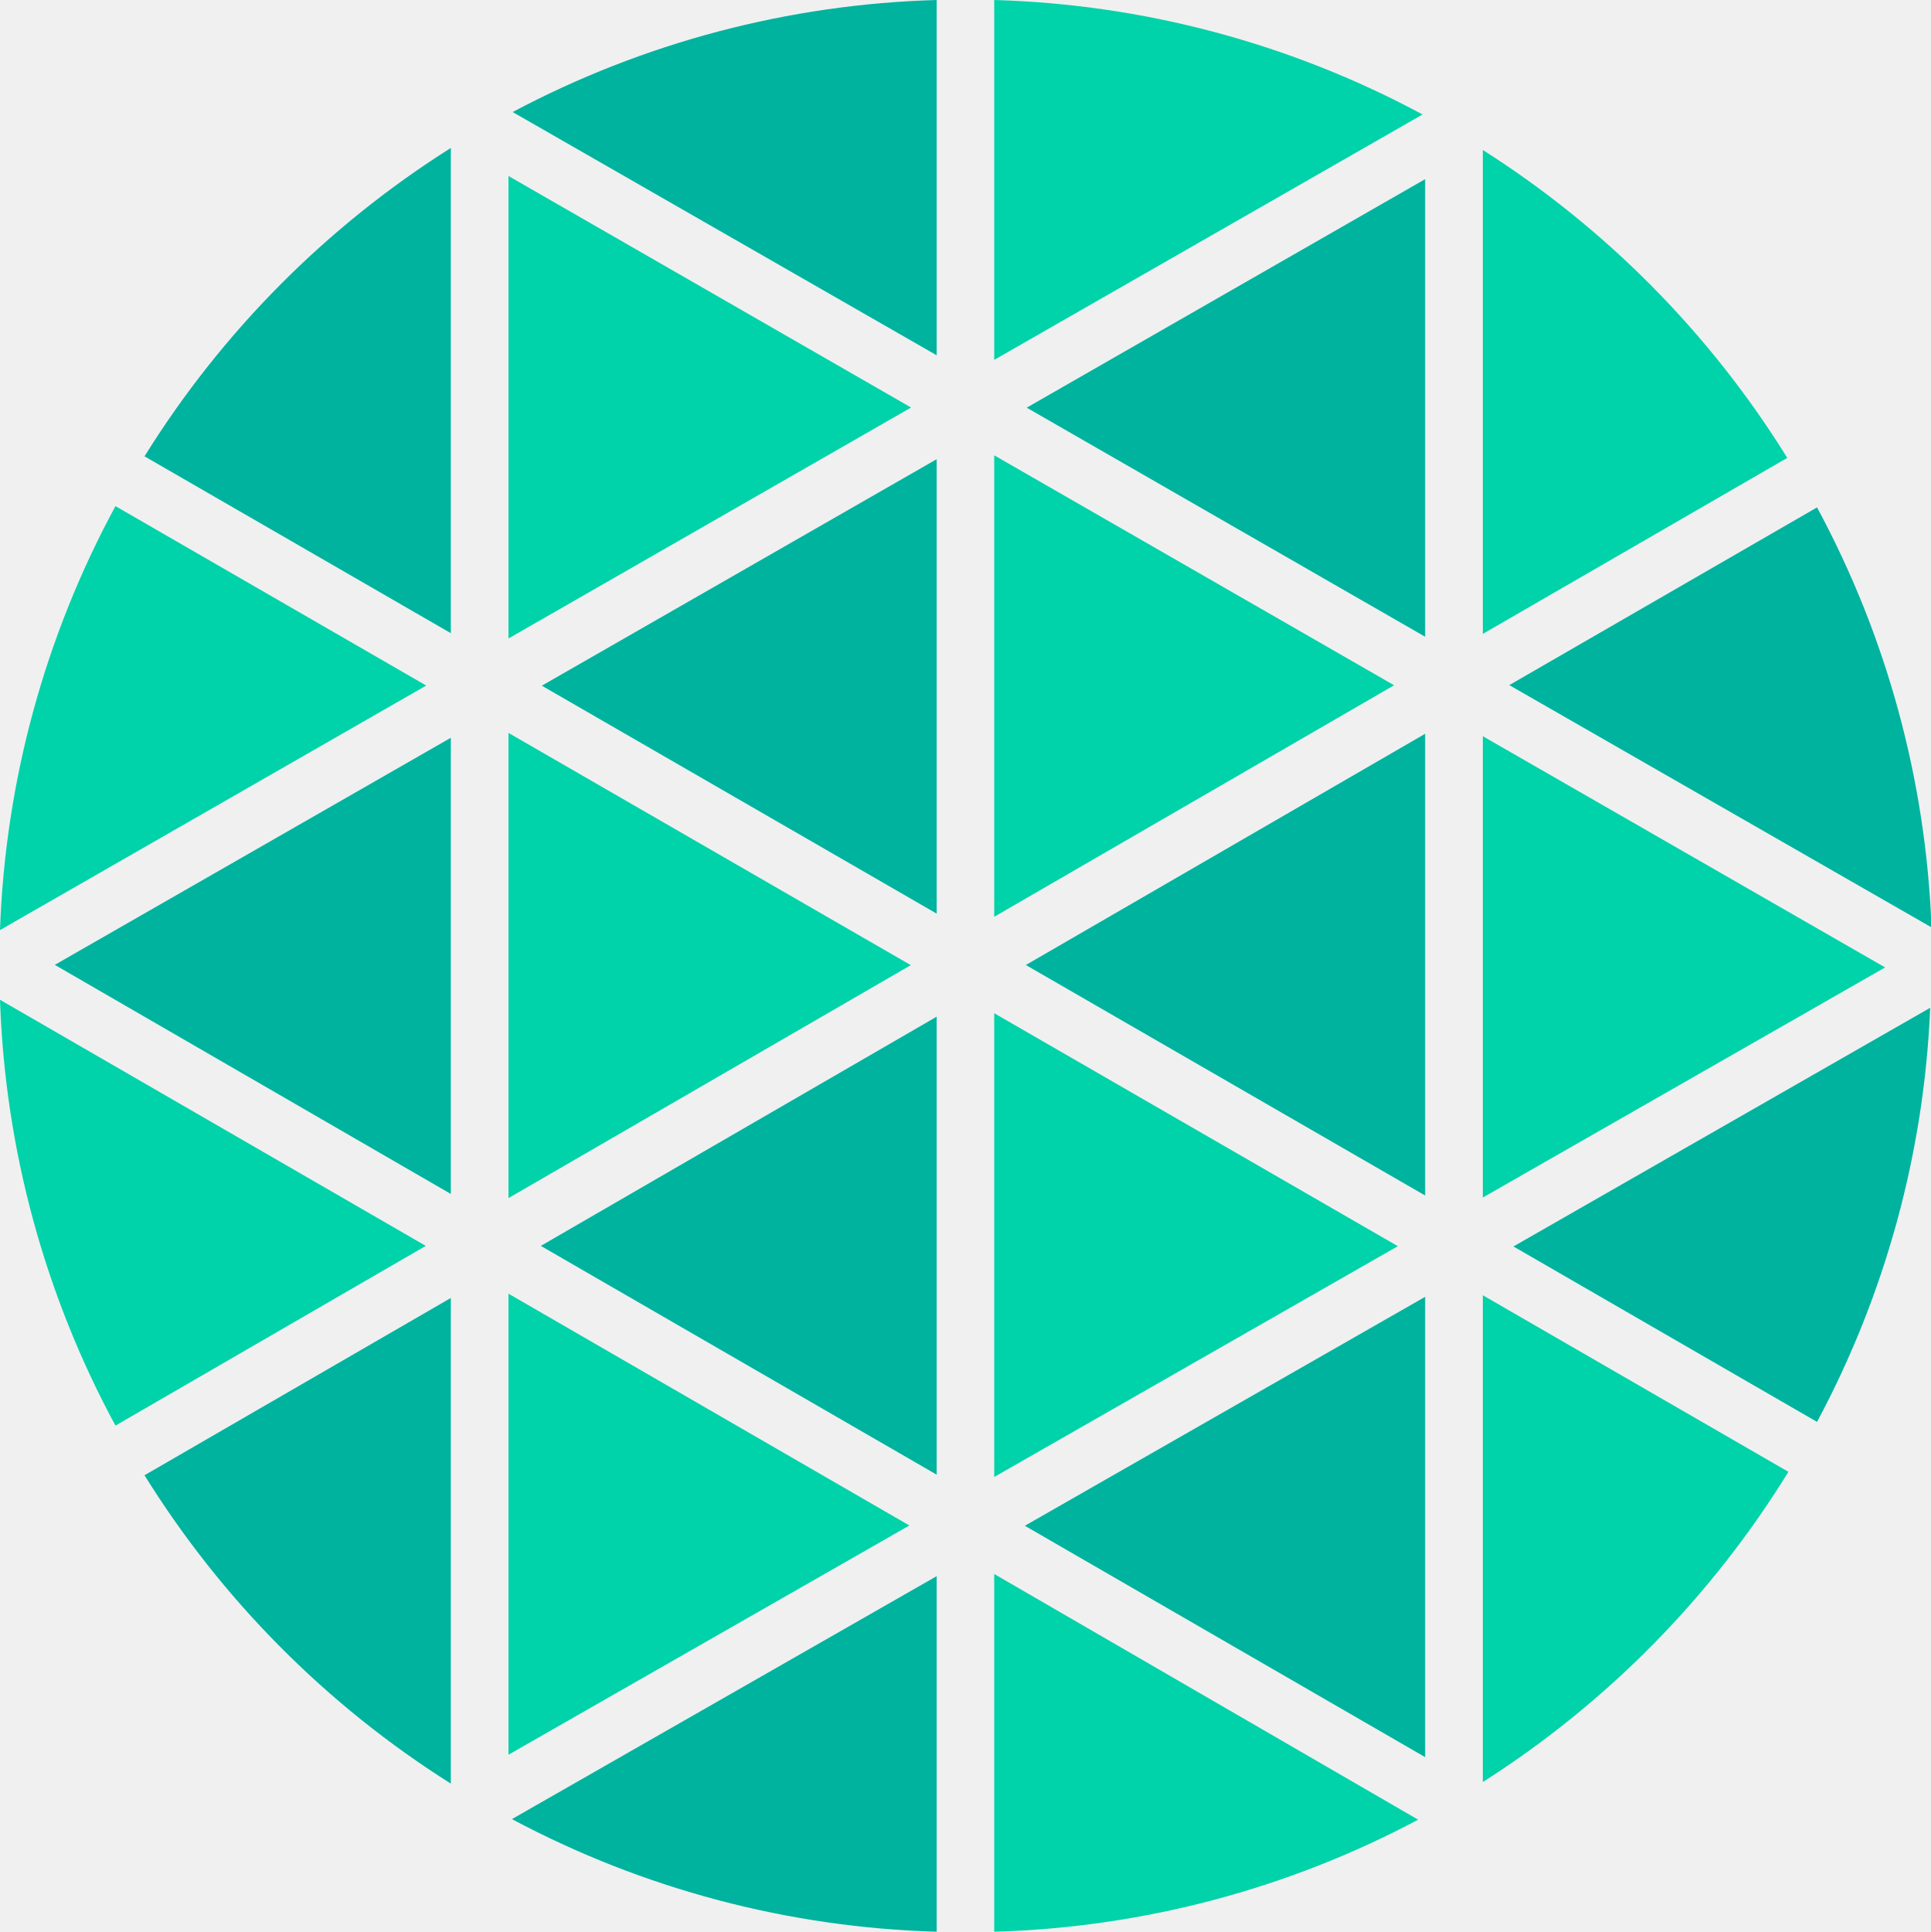
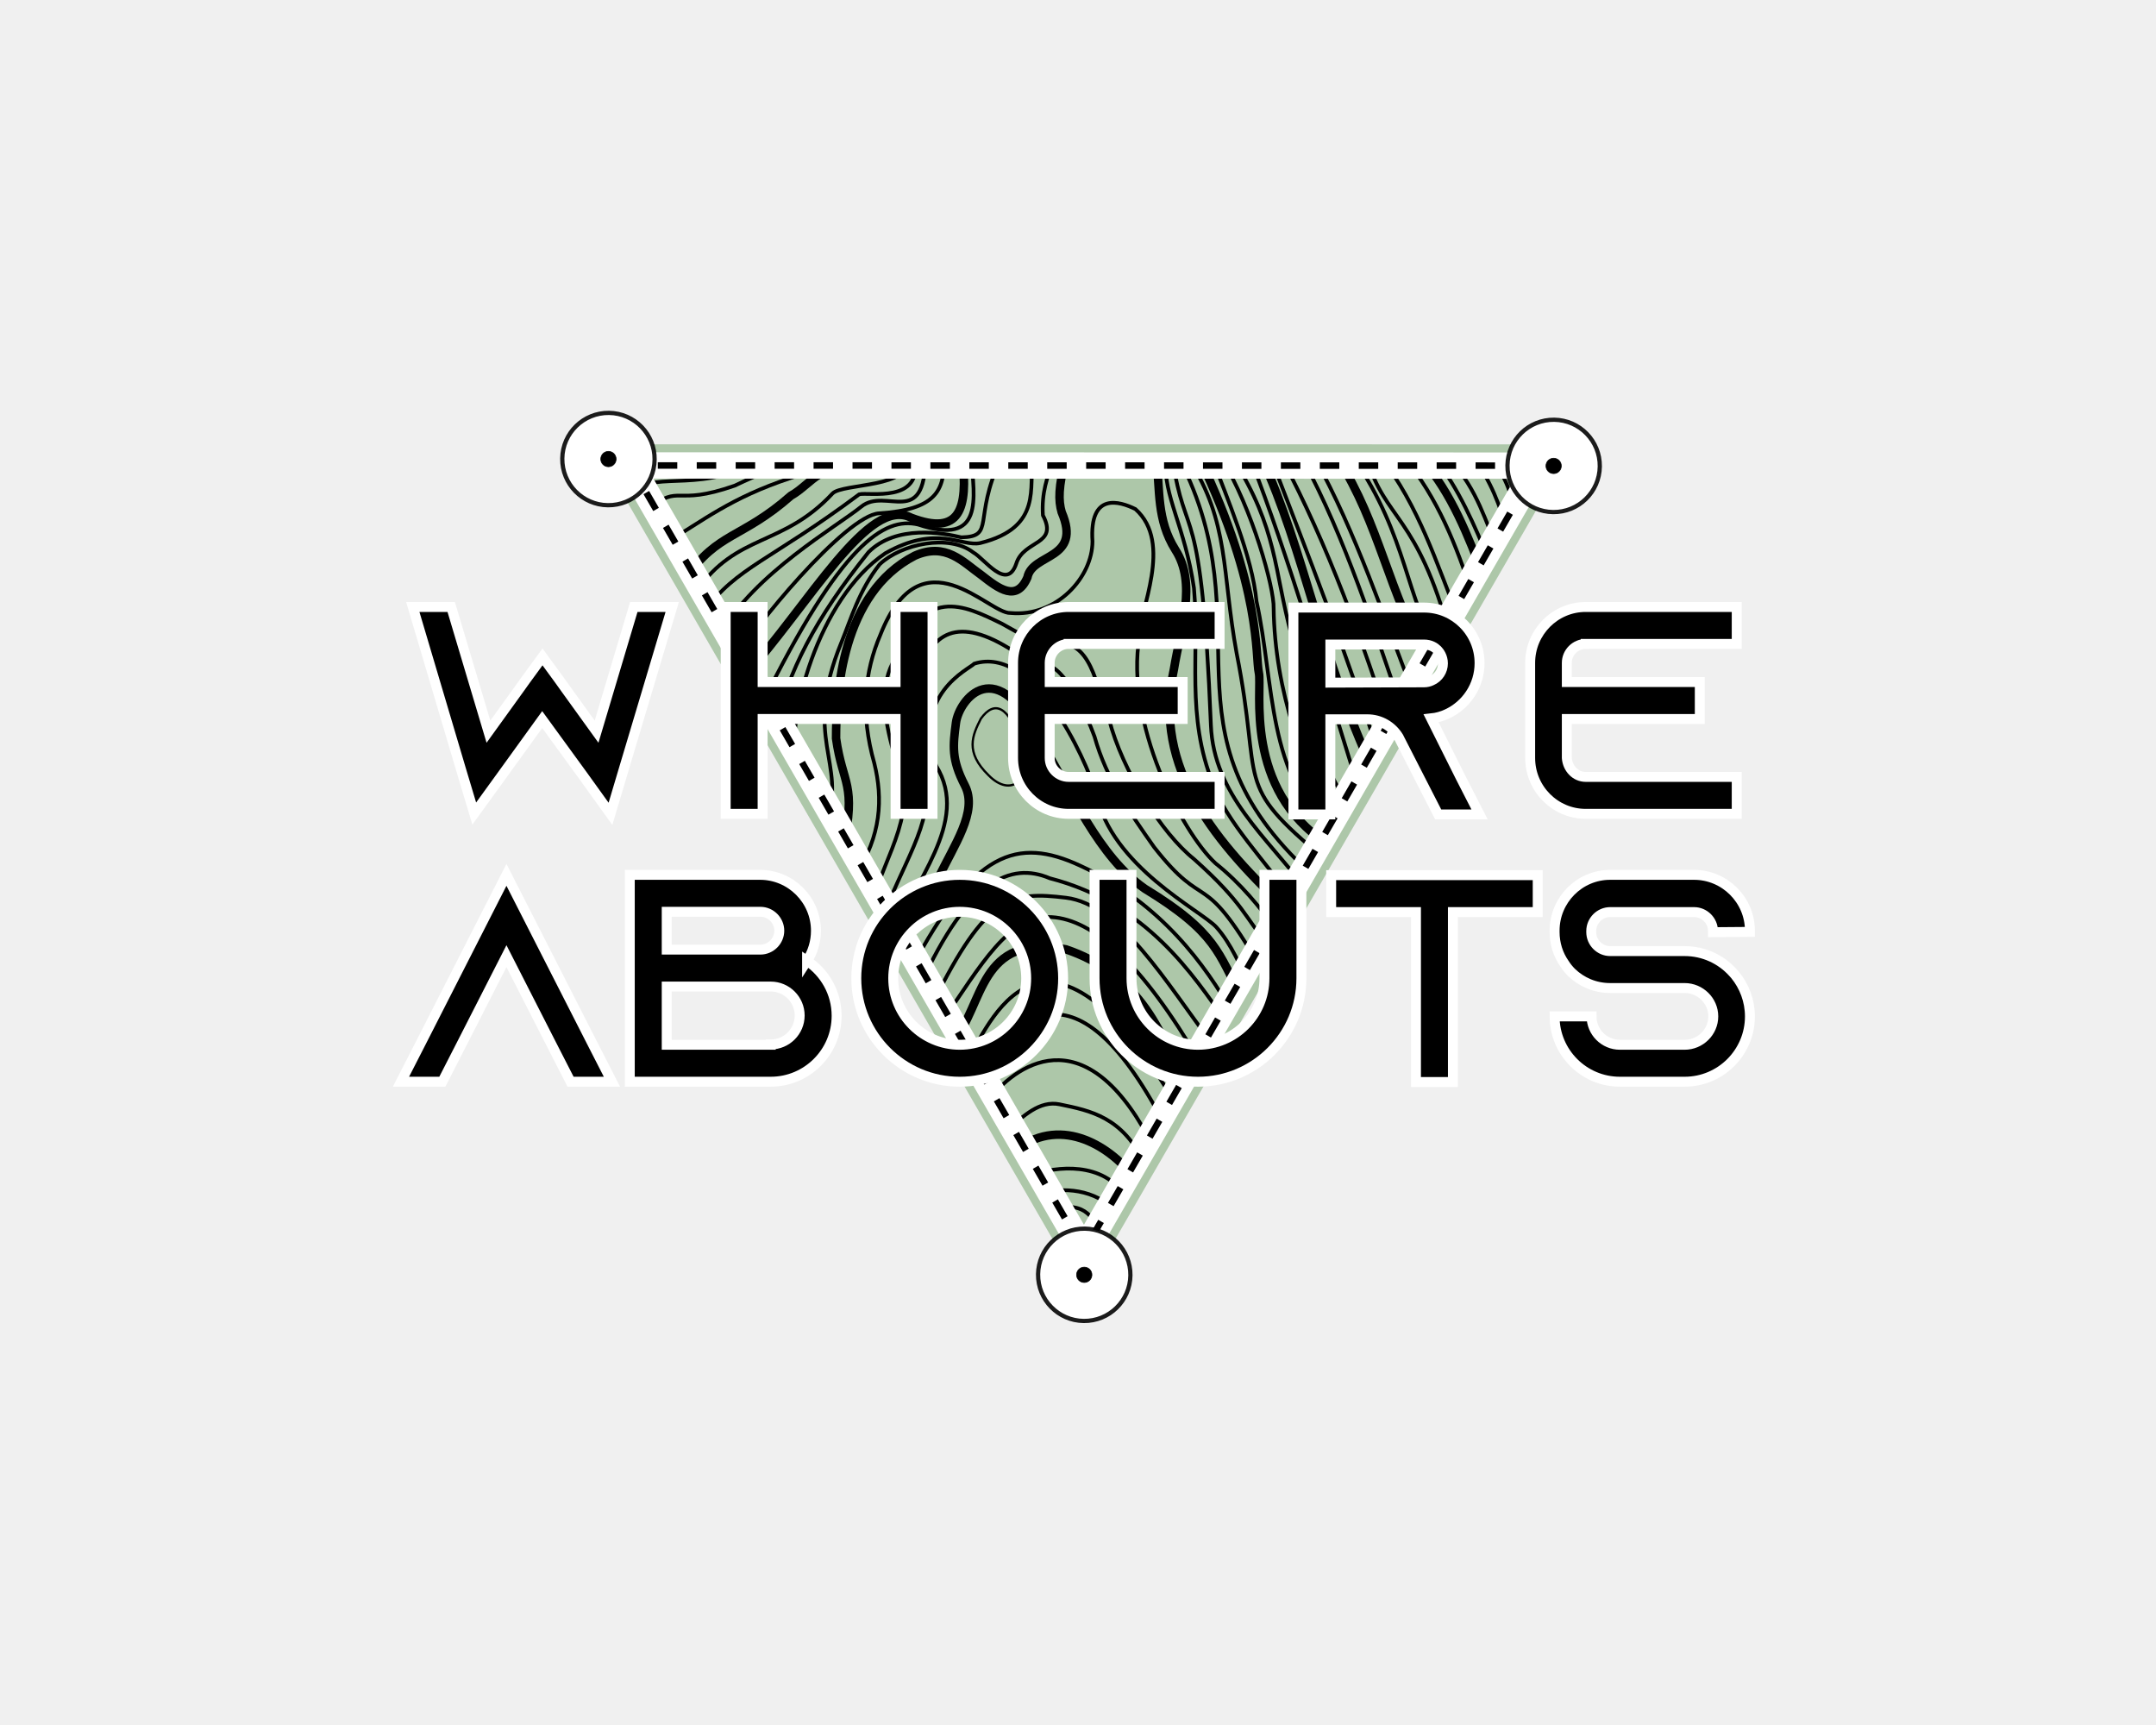
- <svg xmlns="http://www.w3.org/2000/svg" id="Layer_1" data-name="Layer 1" viewBox="0 0 134.95 135.02">
-   <defs>
-     <style>.cls-1{fill:#00d3a9}.cls-2{fill:#00b39f}</style>
-   </defs>
-   <polygon points="69.49 31.82 69.49 64.07 97.44 47.89 69.49 31.82" class="cls-1" />
-   <polygon points="69.49 70.81 69.49 103.22 97.7 87.09 69.49 70.81" class="cls-1" />
-   <polygon points="65.47 63.85 65.47 32.09 37.87 47.92 65.47 63.85" class="cls-2" />
-   <path d="M10.1,103.1a67.79,67.79,0,0,0,21.41,21.55V90.71Z" class="cls-2" />
-   <polygon points="65.47 103.06 65.47 71.05 37.8 87.07 65.47 103.06" class="cls-2" />
-   <polygon points="35.54 122.63 63.56 106.61 35.54 90.41 35.54 122.63" class="cls-1" />
-   <polygon points="99.61 122.8 99.61 90.63 71.63 106.63 99.61 122.8" class="cls-2" />
-   <path d="M127,99.37a67.22,67.22,0,0,0,7.91-28.94L105.78,87.11Z" class="cls-2" />
-   <polygon points="103.64 83.69 131.76 67.61 103.64 51.45 103.64 83.69" class="cls-1" />
-   <polygon points="99.61 44.5 99.61 12.52 71.76 28.49 99.61 44.5" class="cls-2" />
-   <polygon points="99.61 83.55 99.61 51.28 71.7 67.44 99.61 83.55" class="cls-2" />
-   <polygon points="67.48 135.02 67.49 135.02 67.48 135.02 67.48 135.02" class="cls-2" />
-   <polygon points="35.54 51.22 35.54 83.73 63.66 67.45 35.54 51.22" class="cls-1" />
-   <path d="M65.47,0A67.2,67.2,0,0,0,35.83,7.83l29.64,17Z" class="cls-2" />
-   <polygon points="35.54 12.3 35.54 44.62 63.68 28.48 35.54 12.3" class="cls-1" />
-   <path d="M31.51,10.34A67.89,67.89,0,0,0,10.1,31.89L31.51,44.25Z" class="cls-2" />
-   <path d="M99.43,8A67.23,67.23,0,0,0,69.49,0V25.15Z" class="cls-1" />
-   <path d="M0,69.87A67.27,67.27,0,0,0,8.07,99.63L29.76,87.07Z" class="cls-1" />
-   <path d="M8.07,35.37A67.16,67.16,0,0,0,0,65L29.79,47.91Z" class="cls-1" />
-   <path d="M35.78,127.13A67.13,67.13,0,0,0,65.47,135V110.15Z" class="cls-2" />
-   <path d="M124.92,32a67.9,67.9,0,0,0-21.28-21.52V44.3Z" class="cls-1" />
-   <path d="M103.64,124.54A68,68,0,0,0,125,102.86L103.64,90.52Z" class="cls-1" />
-   <path d="M135,64.81a67.06,67.06,0,0,0-8-29.35L105.49,47.88Z" class="cls-2" />
-   <path d="M69.49,135a67.12,67.12,0,0,0,29.63-7.83L69.49,110Z" class="cls-1" />
-   <polygon points="31.51 83.44 31.51 51.56 3.83 67.43 31.51 83.44" class="cls-2" />
+ <svg xmlns="http://www.w3.org/2000/svg" width="10in" height="8in" viewBox="0 0 254 203.2" version="1.1" id="svg1491">
+   <defs id="defs1485" />
+   <g id="layer1" transform="translate(0,-93.79998)">
+     <g id="g2154" transform="matrix(-0.9994518,-0.01233505,0.01233505,-0.9994518,81.08176,74.98181)">
+       <path id="path2052" d="m -105.305,-69.9 c 38.514,-0.473 77.029,-0.945 115.543,-1.418 -19.663,-33.119 -39.327,-66.238 -58.99,-99.357 -18.851,33.592 -37.702,67.184 -56.553,100.775 z" style="fill:#adc7a9;fill-opacity:1;stroke:none;stroke-width:0.765;stroke-miterlimit:4;stroke-dasharray:none" />
+       <path style="fill:#adc7a9;fill-opacity:1;stroke:none;stroke-width:0.765;stroke-miterlimit:4;stroke-dasharray:none" id="path1990" d="m 7.626,-72.782 -55.175,0.672 -55.175,0.672 27.005,-48.119 27.005,-48.119 28.169,47.447 z" />
+       <path id="path1085-5" d="m -100.211,-75.827 c 0.395,1.559 0.838,3.093 2.221,4.158" style="fill:none;stroke:#000000;stroke-width:1;stroke-linecap:butt;stroke-linejoin:miter;stroke-miterlimit:4;stroke-dasharray:none;stroke-opacity:1" />
+       <path id="path942-1" d="m -50.667,-164.761 c 1.648,1.53 3.012,3.493 4.661,1.554" style="fill:none;stroke:#000000;stroke-width:0.44;stroke-linecap:butt;stroke-linejoin:miter;stroke-miterlimit:4;stroke-dasharray:none;stroke-opacity:1" />
+       <path id="path944-1" d="m -51.336,-163.492 c 2.089,1.322 1.859,3.855 6.749,2.706" style="fill:none;stroke:#000000;stroke-width:0.44;stroke-linecap:butt;stroke-linejoin:miter;stroke-miterlimit:4;stroke-dasharray:none;stroke-opacity:1" />
+       <path id="path948-5" d="m -52.605,-161.153 c 2.653,2.938 6.705,2.941 8.901,2.214" style="fill:none;stroke:#000000;stroke-width:0.44;stroke-linecap:butt;stroke-linejoin:miter;stroke-miterlimit:4;stroke-dasharray:none;stroke-opacity:1" />
+       <path id="path950-9" d="m -53.576,-159.223 c 2.781,4.191 8.247,3.493 11.162,2.435" style="fill:none;stroke:#000000;stroke-width:0.44;stroke-linecap:butt;stroke-linejoin:miter;stroke-miterlimit:4;stroke-dasharray:none;stroke-opacity:1" />
+       <path id="path952-7" d="m -54.589,-157.053 c 2.818,3.613 8.522,7.333 13.928,3.317" style="fill:none;stroke:#000000;stroke-width:1;stroke-linecap:butt;stroke-linejoin:miter;stroke-miterlimit:4;stroke-dasharray:none;stroke-opacity:1" />
+       <path id="path954-7" d="m -55.679,-155.206 c 2.667,5.363 6.366,6.07 10.083,6.784 2.308,0.443 4.258,-1.375 6.239,-3.292" style="fill:none;stroke:#000000;stroke-width:0.44;stroke-linecap:butt;stroke-linejoin:miter;stroke-miterlimit:4;stroke-dasharray:none;stroke-opacity:1" />
+       <path id="path956-6" d="m -56.881,-153.603 c 7.923,15.557 16.022,10.209 19.518,5.766" style="fill:none;stroke:#000000;stroke-width:0.44;stroke-linecap:butt;stroke-linejoin:miter;stroke-miterlimit:4;stroke-dasharray:none;stroke-opacity:1" />
+       <path id="path958-7" d="m -57.933,-150.502 c 11.305,20.908 18.39,11.007 21.965,5.051" style="fill:none;stroke:#000000;stroke-width:0.44;stroke-linecap:butt;stroke-linejoin:miter;stroke-miterlimit:4;stroke-dasharray:none;stroke-opacity:1" />
+       <path id="path960-3" d="m -59.487,-148.525 c 17.112,28.266 23.134,6.556 24.923,5.279" style="fill:none;stroke:#000000;stroke-width:0.44;stroke-linecap:butt;stroke-linejoin:miter;stroke-miterlimit:4;stroke-dasharray:none;stroke-opacity:1" />
+       <path id="path983-5" d="m -60.156,-146.52 c 2.408,7.371 5.969,13.77 14.032,16.37 10.336,1.848 9.523,-6.656 13.163,-11.025" style="fill:none;stroke:#000000;stroke-width:1;stroke-linecap:butt;stroke-linejoin:miter;stroke-miterlimit:4;stroke-dasharray:none;stroke-opacity:1" />
+       <path id="path985-6" d="m -62.093,-143.246 c 7.024,11.652 12.807,16.644 17.702,16.874 5.048,0.237 8.283,-5.792 12.7,-12.397" style="fill:none;stroke:#000000;stroke-width:0.44;stroke-linecap:butt;stroke-linejoin:miter;stroke-miterlimit:4;stroke-dasharray:none;stroke-opacity:1" />
+       <path id="path987-39" d="m -63.496,-141.041 c 5.482,7.064 11.033,16.282 17.439,16.972 6.406,0.69 9.406,0.221 15.502,-12.562" style="fill:none;stroke:#000000;stroke-width:0.44;stroke-linecap:butt;stroke-linejoin:miter;stroke-miterlimit:4;stroke-dasharray:none;stroke-opacity:1" />
+       <path id="path989-4" d="m -65.1,-138.435 c 3.872,5.326 9.48,13.823 20.981,16.638 4.654,1.894 9.56,-0.287 15.101,-12.762" style="fill:none;stroke:#000000;stroke-width:0.44;stroke-linecap:butt;stroke-linejoin:miter;stroke-miterlimit:4;stroke-dasharray:none;stroke-opacity:1" />
+       <path id="path991-8" d="m -65.768,-137.232 c 3.085,5.201 8.405,12.681 18.108,16.972 7.434,3.331 12.591,1.563 19.711,-12.361" style="fill:none;stroke:#000000;stroke-width:0.44;stroke-linecap:butt;stroke-linejoin:miter;stroke-miterlimit:4;stroke-dasharray:none;stroke-opacity:1" />
+       <path id="path993-1" d="m -66.808,-135.248 c 2.739,4.683 2.773,7.21 11.481,12.363 5.487,3.721 8.683,11.163 12.473,17.198 5.297,10.689 9.696,4.796 10.016,2.079 0.32,-2.717 0.505,-4.293 -1.134,-7.371 -1.639,-3.077 1.22,-7.064 3.024,-11.056 1.804,-3.992 2.661,-5.96 4.063,-8.788" style="fill:none;stroke:#000000;stroke-width:1;stroke-linecap:butt;stroke-linejoin:miter;stroke-miterlimit:4;stroke-dasharray:none;stroke-opacity:1" />
+       <path id="path995-29" d="m -40.538,-105.876 c -1.54,-4.36 1.061,-6.579 3.78,-3.874 2.853,2.709 1.959,4.692 0.992,6.662 -1.581,2.228 -3.232,1.572 -4.772,-2.788 z" style="fill:none;stroke:#000000;stroke-width:0.265px;stroke-linecap:butt;stroke-linejoin:miter;stroke-opacity:1" />
+       <path id="path999-3" d="m -67.837,-134.041 c 1.133,2.114 2.221,4.784 4.006,6.715 1.785,1.931 12.521,6.996 14.363,15.592 1.418,4.369 7.58,17.384 14.552,15.119 0.666,-0.706 7.315,-3.679 4.347,-12.095 -4.194,-6.651 2.688,-13.711 4.914,-20.6" style="fill:none;stroke:#000000;stroke-width:0.44;stroke-linecap:butt;stroke-linejoin:miter;stroke-miterlimit:4;stroke-dasharray:none;stroke-opacity:1" />
+       <path id="path1001-9" d="m -68.934,-131.768 c 6.994,11.67 6.266,5.947 12.568,13.796 2.866,3.961 5.709,7.939 7.182,12.946 1.017,2.67 3.471,8.042 5.859,8.41 1.241,0.264 2.455,0.164 3.78,1.512 6.743,4.27 9.83,2.019 11.245,-3.213 0.569,-1.845 1.269,-8.31 -0.756,-12.662 -1.651,-3.788 2.882,-10.359 4.441,-15.592" style="fill:none;stroke:#000000;stroke-width:0.44;stroke-linecap:butt;stroke-linejoin:miter;stroke-miterlimit:4;stroke-dasharray:none;stroke-opacity:1" />
+       <path id="path1003-0" d="m -70.044,-129.415 c 2.98,3.365 2.924,4.833 8.954,10.089 3.816,2.955 8.574,10.269 10.223,16.37 1.631,3.903 2.133,9.56 6.749,8.82 1.913,-0.057 2.047,0.113 6.014,2.272 4.62,2.172 9.252,4.482 12.829,-4.811 1.565,-3.204 0.788,-7.14 -0.468,-11.225 -3.077,-5.914 1.052,-11.312 2.472,-16.905" style="fill:none;stroke:#000000;stroke-width:0.44;stroke-linecap:butt;stroke-linejoin:miter;stroke-miterlimit:4;stroke-dasharray:none;stroke-opacity:1" />
+       <path id="path1005-8" d="m -71.047,-127.744 c 2.114,2.865 4.419,5.616 7.417,7.951 4.032,3.626 10.9,16.5 9.288,26.593 0.11,3.066 -3.891,11.069 0.668,15.034 1.886,0.904 5.474,1.958 5.011,-3.875 -0.041,-4.23 4.117,-8.981 9.555,-8.553 2.592,-0.176 10.61,9.584 15.301,-2.74 1.826,-4.397 2.268,-9.347 0.535,-15.168 -1.084,-4.179 -0.928,-8.519 2.071,-13.23" style="fill:none;stroke:#000000;stroke-width:0.44;stroke-linecap:butt;stroke-linejoin:miter;stroke-miterlimit:4;stroke-dasharray:none;stroke-opacity:1" />
+       <path id="path1007-8" d="m -19.731,-118.524 c -1.486,7.755 0.138,7.291 1.002,12.896 0.067,5.345 -0.438,17.109 -9.02,21.649 -3.631,1.646 -5.611,-0.629 -7.884,-2.205 -2.101,-1.609 -4.183,-3.122 -5.412,-0.2 -0.543,2.914 -6.434,2.102 -3.942,7.751 0.408,1.357 0.434,2.947 -0.401,6.348" style="fill:none;stroke:#000000;stroke-width:1;stroke-linecap:butt;stroke-linejoin:miter;stroke-miterlimit:4;stroke-dasharray:none;stroke-opacity:1" />
+       <path id="path1009-5" d="m -17.726,-115.383 c -2.344,6.909 3.028,9.664 -1.483,21.053 -1.128,2.849 -1.999,6.166 -4.403,9.279 -2.542,2.463 -8.163,3.696 -11.018,1.539 -1.322,-0.702 -4.007,-4.551 -5.078,-1.27 -0.84,2.856 -4.994,2.218 -3.074,5.746 0.203,2.6 -0.439,4.585 -1.203,6.481" style="fill:none;stroke:#000000;stroke-width:0.44;stroke-linecap:butt;stroke-linejoin:miter;stroke-miterlimit:4;stroke-dasharray:none;stroke-opacity:1" />
+       <path id="path1011-09" d="m -14.033,-108.9 c 1.21,5.307 -2.283,19.674 -10.242,25.172 -6.066,3.531 -9.006,0.803 -11.175,1.336 -7.426,1.949 -5.55,6.814 -6.081,9.872" style="fill:none;stroke:#000000;stroke-width:0.44;stroke-linecap:butt;stroke-linejoin:miter;stroke-miterlimit:4;stroke-dasharray:none;stroke-opacity:1" />
+       <path id="path1013-6" d="m -11.529,-104.6 c -1.47,6.841 -4.564,13.038 -10.749,20.963 -3.254,3.335 -8.796,2.366 -10.932,1.884 -4.019,0.157 -1.302,2.118 -4.494,9.281" style="fill:none;stroke:#000000;stroke-width:0.44;stroke-linecap:butt;stroke-linejoin:miter;stroke-miterlimit:4;stroke-dasharray:none;stroke-opacity:1" />
+       <path id="path1015-38" d="m -9.909,-101.752 c -9.125,19.098 -14.174,22.318 -18.174,21.448 -7.799,-2.478 -6.622,3.085 -6.147,8.018" style="fill:none;stroke:#000000;stroke-width:0.44;stroke-linecap:butt;stroke-linejoin:miter;stroke-miterlimit:4;stroke-dasharray:none;stroke-opacity:1" />
+       <path id="path1017-5" d="m -7.654,-98.695 c -7.93,9.126 -14.534,21.687 -19.608,19.182 -5.81,-2.131 -6.683,1.169 -5.953,7.087" style="fill:none;stroke:#000000;stroke-width:1;stroke-linecap:butt;stroke-linejoin:miter;stroke-miterlimit:4;stroke-dasharray:none;stroke-opacity:1" />
+       <path id="path1019-6" d="m -6.615,-96.757 c -1.843,3.717 -12.959,17.485 -16.867,17.718 -6.61,0.521 -7.718,2.677 -7.56,6.709" style="fill:none;stroke:#000000;stroke-width:0.44;stroke-linecap:butt;stroke-linejoin:miter;stroke-miterlimit:4;stroke-dasharray:none;stroke-opacity:1" />
+       <path id="path1021-1" d="m -28.868,-72.378 c 0.014,-8.508 4.62,-3.499 7.512,-5.906 2.893,-2.407 12.464,-7.999 16.442,-15.214" style="fill:none;stroke:#000000;stroke-width:0.44;stroke-linecap:butt;stroke-linejoin:miter;stroke-miterlimit:4;stroke-dasharray:none;stroke-opacity:1" />
+       <path id="path1023-1" d="m -3.093,-90.794 c -3.554,5.133 -7.78,6.118 -18.007,13.965 -1.04,0.313 -7.546,-1.029 -6.481,4.31 v 0.033 0" style="fill:none;stroke:#000000;stroke-width:0.44;stroke-linecap:butt;stroke-linejoin:miter;stroke-miterlimit:4;stroke-dasharray:none;stroke-opacity:1" />
+       <path id="path1025-5" d="m -2.058,-88.489 c -4.68,6.94 -10.085,5.322 -15.903,11.726 -1.149,1.215 -9.625,0.804 -8.452,4.143" style="fill:none;stroke:#000000;stroke-width:0.44;stroke-linecap:butt;stroke-linejoin:miter;stroke-miterlimit:4;stroke-dasharray:none;stroke-opacity:1" />
+       <path id="path1027-9" d="m -0.822,-86.919 c -3.664,5.461 -6.508,4.665 -12.228,9.822 -2.48,1.431 -3.633,4.372 -8.452,3.14 -2.331,-0.593 -2.882,0.592 -3.675,1.537" style="fill:none;stroke:#000000;stroke-width:1;stroke-linecap:butt;stroke-linejoin:miter;stroke-miterlimit:4;stroke-dasharray:none;stroke-opacity:1" />
+       <path id="path1029-8" d="m 1.651,-82.843 c -4.36,2.653 -7.604,5.411 -14.6,7.818 -2.645,0.931 -4.964,1.819 -6.281,2.572" style="fill:none;stroke:#000000;stroke-width:0.44;stroke-linecap:butt;stroke-linejoin:miter;stroke-miterlimit:4;stroke-dasharray:none;stroke-opacity:1" />
+       <path id="path1031-4" d="m 3.822,-78.901 c -3.981,3.166 -2.998,0.293 -10.223,2.907 -2.95,1.466 -5.85,2.573 -8.051,3.441" style="fill:none;stroke:#000000;stroke-width:0.44;stroke-linecap:butt;stroke-linejoin:miter;stroke-miterlimit:4;stroke-dasharray:none;stroke-opacity:1" />
+       <path id="path1033-8" d="m 5.092,-76.729 c -1.876,2.379 -8.4,-0.347 -14.466,4.042" style="fill:none;stroke:#000000;stroke-width:0.44;stroke-linecap:butt;stroke-linejoin:miter;stroke-miterlimit:4;stroke-dasharray:none;stroke-opacity:1" />
+       <path id="path1035-1" d="m -72.619,-125.625 c 9.018,8.223 16.584,16.892 14.174,28.632 -0.748,4.918 -2.592,10.164 0,14.08 2.275,3.528 1.883,7.056 2.362,10.583" style="fill:none;stroke:#000000;stroke-width:1;stroke-linecap:butt;stroke-linejoin:miter;stroke-miterlimit:4;stroke-dasharray:none;stroke-opacity:1" />
+       <path id="path1037-0" d="m -72.984,-124.27 c 3.322,4.623 8.259,9.526 9.755,13.831 3.331,7.917 1.766,15.375 2.539,23.052 1.145,7.261 3.777,10.813 3.508,15.101" style="fill:none;stroke:#000000;stroke-width:0.44;stroke-linecap:butt;stroke-linejoin:miter;stroke-miterlimit:4;stroke-dasharray:none;stroke-opacity:1" />
+       <path id="path1039-3" d="m -74.225,-122.602 c 4.54,5.937 10.904,10.852 11.339,19.088 1.469,27.691 3.275,20.996 4.914,31.372" style="fill:none;stroke:#000000;stroke-width:0.44;stroke-linecap:butt;stroke-linejoin:miter;stroke-miterlimit:4;stroke-dasharray:none;stroke-opacity:1" />
+       <path id="path1041-0" d="m -74.855,-120.862 c 18.659,16.716 5.617,28.948 16.08,48.697" style="fill:none;stroke:#000000;stroke-width:0.44;stroke-linecap:butt;stroke-linejoin:miter;stroke-miterlimit:4;stroke-dasharray:none;stroke-opacity:1" />
+       <path id="path1043-4" d="m -76.493,-119.105 c 11.095,8.949 7.343,8.368 10.678,24.096 1.873,9.564 1.036,15.451 5.91,22.774 v 0 0" style="fill:none;stroke:#000000;stroke-width:0.44;stroke-linecap:butt;stroke-linejoin:miter;stroke-miterlimit:4;stroke-dasharray:none;stroke-opacity:1" />
+       <path id="path1045-4" d="m -76.777,-117.31 c 9.996,6.253 7.867,18.156 8.315,20.033 0.449,1.877 -0.217,9.996 7.27,25.125" style="fill:none;stroke:#000000;stroke-width:1;stroke-linecap:butt;stroke-linejoin:miter;stroke-miterlimit:4;stroke-dasharray:none;stroke-opacity:1" />
+       <path id="path1047-4" d="m -77.478,-115.84 c 7.931,6.113 7.145,17.413 9.395,26.973 0.55,5.268 3.686,12.263 5.41,16.725" style="fill:none;stroke:#000000;stroke-width:0.44;stroke-linecap:butt;stroke-linejoin:miter;stroke-miterlimit:4;stroke-dasharray:none;stroke-opacity:1" />
+       <path id="path1049-47" d="m -78.116,-115.013 c 4.255,6.094 7.755,15.699 8.005,25.355 -0.052,2.383 2.658,11.715 6.348,17.573" style="fill:none;stroke:#000000;stroke-width:0.44;stroke-linecap:butt;stroke-linejoin:miter;stroke-miterlimit:4;stroke-dasharray:none;stroke-opacity:1" />
+       <path id="path1051-6" d="m -79.599,-112.644 c 2.838,2.131 5.027,10.229 7.35,19.845 2.218,7.901 1.776,12.385 7.083,20.647" style="fill:none;stroke:#000000;stroke-width:0.44;stroke-linecap:butt;stroke-linejoin:miter;stroke-miterlimit:4;stroke-dasharray:none;stroke-opacity:1" />
+       <path id="path1053-3" d="m -80.468,-111.04 c 4.545,13.977 8.67,27.44 13.297,38.955" style="fill:none;stroke:#000000;stroke-width:0.44;stroke-linecap:butt;stroke-linejoin:miter;stroke-miterlimit:4;stroke-dasharray:none;stroke-opacity:1" />
+       <path id="path1055-1" d="m -82.005,-108.434 c 6.054,12.487 8.455,25.936 13.514,36.432" style="fill:none;stroke:#000000;stroke-width:1;stroke-linecap:butt;stroke-linejoin:miter;stroke-miterlimit:4;stroke-dasharray:none;stroke-opacity:1" />
+       <path id="path1057-7" d="m -82.872,-107.246 c 4.177,12.748 8.786,23.915 13.324,35.341" style="fill:none;stroke:#000000;stroke-width:0.44;stroke-linecap:butt;stroke-linejoin:miter;stroke-miterlimit:4;stroke-dasharray:none;stroke-opacity:1" />
+       <path id="path1059-5" d="m -84.431,-104.648 c 3.834,11.324 7.98,22.447 13.56,32.648" style="fill:none;stroke:#000000;stroke-width:0.44;stroke-linecap:butt;stroke-linejoin:miter;stroke-miterlimit:4;stroke-dasharray:none;stroke-opacity:1" />
+       <path id="path1061-9" d="m -85.612,-102.049 c 3.704,10.219 7.094,20.647 12.237,29.907" style="fill:none;stroke:#000000;stroke-width:0.44;stroke-linecap:butt;stroke-linejoin:miter;stroke-miterlimit:4;stroke-dasharray:none;stroke-opacity:1" />
+       <path id="path1063-62" d="m -86.935,-100.018 c 3.874,9.477 7.098,19.19 12.237,28.206" style="fill:none;stroke:#000000;stroke-width:0.44;stroke-linecap:butt;stroke-linejoin:miter;stroke-miterlimit:4;stroke-dasharray:none;stroke-opacity:1" />
+       <path id="path1065-17" d="m -88.683,-96.332 c 5.273,9.145 6.074,16.506 11.245,24.474 v 0" style="fill:none;stroke:#000000;stroke-width:1;stroke-linecap:butt;stroke-linejoin:miter;stroke-miterlimit:4;stroke-dasharray:none;stroke-opacity:1" />
+       <path id="path1067-8" d="m -89.817,-94.631 c 4.217,6.22 3.893,13.448 10.536,22.868" style="fill:none;stroke:#000000;stroke-width:0.44;stroke-linecap:butt;stroke-linejoin:miter;stroke-miterlimit:4;stroke-dasharray:none;stroke-opacity:1" />
+       <path id="path1069-5" d="m -90.951,-92.647 c 4.053,14.304 7.85,13.508 10.064,20.789" style="fill:none;stroke:#000000;stroke-width:0.44;stroke-linecap:butt;stroke-linejoin:miter;stroke-miterlimit:4;stroke-dasharray:none;stroke-opacity:1" />
+       <path id="path1071-7" d="m -91.896,-90.474 c 2.69,6.408 4.748,12.964 9.449,18.899" style="fill:none;stroke:#000000;stroke-width:0.44;stroke-linecap:butt;stroke-linejoin:miter;stroke-miterlimit:4;stroke-dasharray:none;stroke-opacity:1" />
+       <path id="path1073-4" d="m -93.502,-87.733 c 1.942,5.763 4.236,11.329 8.174,15.97" style="fill:none;stroke:#000000;stroke-width:0.44;stroke-linecap:butt;stroke-linejoin:miter;stroke-miterlimit:4;stroke-dasharray:none;stroke-opacity:1" />
+       <path id="path1075-1" d="m -94.797,-85.575 c 1.849,4.662 3.9,9.771 7.357,13.597 h -0.177" style="fill:none;stroke:#000000;stroke-width:0.957;stroke-linecap:butt;stroke-linejoin:miter;stroke-miterlimit:4;stroke-dasharray:none;stroke-opacity:1" />
+       <path id="path1077-8" d="m -95.534,-83.954 c 1.868,4.388 3.804,8.716 6.662,12.237" style="fill:none;stroke:#000000;stroke-width:0.44;stroke-linecap:butt;stroke-linejoin:miter;stroke-miterlimit:4;stroke-dasharray:none;stroke-opacity:1" />
+       <path id="path1079-5" d="m -96.62,-82.678 c 1.781,3.61 2.452,7.011 6.048,10.961" style="fill:none;stroke:#000000;stroke-width:0.44;stroke-linecap:butt;stroke-linejoin:miter;stroke-miterlimit:4;stroke-dasharray:none;stroke-opacity:1" />
+       <path id="path1081-9" d="m -97.613,-80.363 c 0.993,3.077 2.069,6.129 4.299,8.835" style="fill:none;stroke:#000000;stroke-width:0.44;stroke-linecap:butt;stroke-linejoin:miter;stroke-miterlimit:4;stroke-dasharray:none;stroke-opacity:1" />
+       <path id="path1083-7" d="m -98.699,-78.52 c 0.694,2.329 1.324,4.672 3.118,6.756" style="fill:none;stroke:#000000;stroke-width:0.44;stroke-linecap:butt;stroke-linejoin:miter;stroke-miterlimit:4;stroke-dasharray:none;stroke-opacity:1" />
+       <path id="path981-6" d="m -48.712,-167.675 -27.006,48.118 -27.005,48.119 55.174,-0.672 55.174,-0.672 -28.169,-47.447 z m 0.048,3.999 c 17.6,29.646 35.201,59.292 52.801,88.938 -34.473,0.419 -68.947,0.839 -103.42,1.258 8.437,-15.033 16.874,-30.065 25.311,-45.098 8.436,-15.033 16.872,-30.065 25.309,-45.098 z" style="fill:#ffffff;fill-opacity:1;stroke:#ffffff;stroke-width:1.1;stroke-miterlimit:4;stroke-dasharray:none;stroke-opacity:1" />
+       <path id="path1997" d="m -49.537,-164.162 c -17.156,30.566 -34.311,61.133 -51.467,91.699 35.626,-0.433 71.253,-0.866 106.879,-1.299 -18.188,-30.637 -36.376,-61.273 -54.564,-91.91 -0.283,0.503 -0.565,1.007 -0.848,1.51 z" style="fill:none;fill-opacity:1;stroke:#000000;stroke-width:0.765;stroke-miterlimit:4;stroke-dasharray:2.295, 2.295;stroke-dashoffset:0" />
+       <circle r="5.441" cy="-72.472" cx="-102.904" id="path2010" style="fill:#ffffff;fill-opacity:1;stroke:#000000;stroke-width:0.5;stroke-miterlimit:4;stroke-dasharray:none;stroke-dashoffset:0;stroke-opacity:0.888" />
+       <circle style="fill:#000000;fill-opacity:1;stroke:#000000;stroke-width:0.083;stroke-miterlimit:4;stroke-dasharray:none;stroke-dashoffset:0;stroke-opacity:0.888" id="circle2012" cx="-102.904" cy="-72.472" r="0.905" />
+       <circle r="5.441" cy="-73.039" cx="8.504" id="path2010-3" style="fill:#ffffff;fill-opacity:1;stroke:#000000;stroke-width:0.5;stroke-miterlimit:4;stroke-dasharray:none;stroke-dashoffset:0;stroke-opacity:0.888" />
+       <circle style="fill:#000000;fill-opacity:1;stroke:#000000;stroke-width:0.083;stroke-miterlimit:4;stroke-dasharray:none;stroke-dashoffset:0;stroke-opacity:0.888" id="circle2012-8" cx="8.504" cy="-73.039" r="0.905" />
+       <circle r="5.441" cy="-168.478" cx="-48.759" id="path2010-3-8" style="fill:#ffffff;fill-opacity:1;stroke:#000000;stroke-width:0.5;stroke-miterlimit:4;stroke-dasharray:none;stroke-dashoffset:0;stroke-opacity:0.888" />
+       <circle style="fill:#000000;fill-opacity:1;stroke:#000000;stroke-width:0.083;stroke-miterlimit:4;stroke-dasharray:none;stroke-dashoffset:0;stroke-opacity:0.888" id="circle2012-8-3" cx="-48.759" cy="-168.478" r="0.905" />
+     </g>
+     <g aria-label="where abouts" style="font-style:normal;font-weight:normal;font-size:52.913px;line-height:33.071px;font-family:sans-serif;letter-spacing:0px;word-spacing:0px;fill:#000000;fill-opacity:1;stroke:#ffffff;stroke-width:1.778;stroke-linecap:butt;stroke-linejoin:miter;stroke-miterlimit:4;stroke-dasharray:none;stroke-opacity:1" id="text2158-9" transform="matrix(0.6578872,0,0,0.6578872,31.95754,283.6779)">
+       <path d="m 71.802,-179.936 h -6.879 l -6.667,22.329 -5.609,-7.778 -1.058,-1.482 -3.016,-4.127 -3.016,4.127 -1.058,1.482 -5.609,7.778 -6.667,-22.329 h -6.879 l 8.625,29.049 2.381,7.937 4.868,-6.72 7.302,-10.106 7.355,10.106 4.868,6.773 2.381,-7.99 z" style="font-style:normal;font-variant:normal;font-weight:normal;font-stretch:normal;line-height:51.668px;font-family:Azonix;-inkscape-font-specification:Azonix;stroke:#ffffff;stroke-width:1.778;stroke-miterlimit:4;stroke-dasharray:none" id="path1371" />
+       <path d="m 111.8,-179.936 v 13.44 H 87.989 v -13.44 h -6.614 v 37.039 h 6.614 v -16.985 h 23.811 v 16.985 h 6.614 v -37.039 z" style="font-style:normal;font-variant:normal;font-weight:normal;font-stretch:normal;line-height:51.668px;font-family:Azonix;-inkscape-font-specification:Azonix;stroke:#ffffff;stroke-width:1.778;stroke-miterlimit:4;stroke-dasharray:none" id="path1373" />
+       <path d="m 142.785,-173.322 h 27.039 v -6.614 h -27.039 c -5.503,0 -9.948,4.498 -9.948,10.001 v 17.038 c 0,5.503 4.445,10.001 9.948,10.001 h 27.039 v -6.614 h -27.039 c -1.852,0 -3.386,-1.534 -3.386,-3.386 v -6.985 h 23.811 v -6.614 h -23.811 v -3.439 c 0,-1.852 1.534,-3.386 3.386,-3.386 z" style="font-style:normal;font-variant:normal;font-weight:normal;font-stretch:normal;line-height:51.668px;font-family:Azonix;-inkscape-font-specification:Azonix;stroke:#ffffff;stroke-width:1.778;stroke-miterlimit:4;stroke-dasharray:none" id="path1375" />
+       <path d="m 207.699,-159.987 v 0 c 1.005,-0.106 1.958,-0.37 2.857,-0.794 3.439,-1.587 5.82,-5.08 5.82,-9.101 0,-2.751 -1.111,-5.238 -2.91,-7.037 -1.799,-1.799 -4.286,-2.91 -7.037,-2.91 h -23.388 v 37.039 h 6.614 v -17.038 h 6.614 c 2.381,0 4.445,1.27 5.609,3.175 l 0.159,0.317 3.545,6.932 3.386,6.614 h 7.408 l -3.386,-6.614 z m -18.043,-6.402 v -6.826 h 16.773 c 1.164,0 1.958,0.529 2.381,0.952 0.37,0.37 1.005,1.217 1.005,2.434 0,1.323 -0.794,2.54 -2.011,3.069 -0.423,0.212 -0.9,0.317 -1.376,0.317 z" style="font-style:normal;font-variant:normal;font-weight:normal;font-stretch:normal;line-height:51.668px;font-family:Azonix;-inkscape-font-specification:Azonix;stroke:#ffffff;stroke-width:1.778;stroke-miterlimit:4;stroke-dasharray:none" id="path1377" />
+       <path d="m 235.386,-173.322 h 27.039 v -6.614 h -27.039 c -5.503,0 -9.948,4.498 -9.948,10.001 v 17.038 c 0,5.503 4.445,10.001 9.948,10.001 h 27.039 v -6.614 h -27.039 c -1.852,0 -3.247,-1.54 -3.386,-3.386 v -6.985 h 23.811 v -6.614 h -23.811 v -3.439 c 0,-1.852 1.534,-3.386 3.386,-3.386 z" style="font-style:normal;font-variant:normal;font-weight:normal;font-stretch:normal;line-height:51.668px;font-family:Azonix;-inkscape-font-specification:Azonix;stroke:#ffffff;stroke-width:1.778;stroke-miterlimit:4;stroke-dasharray:none" id="path1379" />
+       <path d="m 57.621,-101.547 -15.504,-30.425 -15.504,30.425 -3.386,6.614 h 7.408 l 3.386,-6.614 8.096,-15.874 8.096,15.874 3.386,6.614 h 7.408 z" style="font-style:normal;font-variant:normal;font-weight:normal;font-stretch:normal;line-height:51.668px;font-family:Azonix;-inkscape-font-specification:Azonix;stroke:#ffffff;stroke-width:1.778;stroke-miterlimit:4;stroke-dasharray:none" id="path1381" />
+       <path d="m 95.95,-116.575 c 1.005,-1.534 1.587,-3.386 1.587,-5.397 0,-5.503 -4.498,-10.001 -10.001,-10.001 H 64.202 v 37.039 h 25.239 c 6.508,0 11.8,-5.291 11.8,-11.8 0,-4.127 -2.117,-7.725 -5.291,-9.842 z m -25.134,-8.784 h 16.773 c 1.852,0 3.386,1.534 3.386,3.386 0,1.852 -1.534,3.386 -3.386,3.386 H 70.816 Z m 18.625,23.811 h -18.625 v -10.424 h 18.625 c 2.857,0 5.185,2.328 5.185,5.185 0,2.857 -2.328,5.185 -5.185,5.185 z" style="font-style:normal;font-variant:normal;font-weight:normal;font-stretch:normal;line-height:51.668px;font-family:Azonix;-inkscape-font-specification:Azonix;stroke:#ffffff;stroke-width:1.778;stroke-miterlimit:4;stroke-dasharray:none" id="path1383" />
+       <path d="m 123.284,-131.972 c -10.212,0 -18.52,8.307 -18.52,18.52 0,10.212 8.307,18.52 18.52,18.52 10.212,0 18.52,-8.307 18.52,-18.52 0,-10.212 -8.307,-18.52 -18.52,-18.52 z m 0,30.425 c -6.561,0 -11.905,-5.344 -11.905,-11.905 0,-6.561 5.344,-11.905 11.905,-11.905 6.561,0 11.905,5.344 11.905,11.905 0,6.561 -5.344,11.905 -11.905,11.905 z" style="font-style:normal;font-variant:normal;font-weight:normal;font-stretch:normal;line-height:51.668px;font-family:Azonix;-inkscape-font-specification:Azonix;stroke:#ffffff;stroke-width:1.778;stroke-miterlimit:4;stroke-dasharray:none" id="path1385" />
+       <path d="m 177.856,-131.972 v 18.52 c 0,6.561 -5.344,11.905 -11.905,11.905 -6.561,0 -11.905,-5.344 -11.905,-11.905 v -18.52 h -6.614 v 18.52 c 0,10.212 8.307,18.52 18.52,18.52 10.212,0 18.52,-8.307 18.52,-18.52 v -18.52 z" style="font-style:normal;font-variant:normal;font-weight:normal;font-stretch:normal;line-height:51.668px;font-family:Azonix;-inkscape-font-specification:Azonix;stroke:#ffffff;stroke-width:1.778;stroke-miterlimit:4;stroke-dasharray:none" id="path1387" />
+       <path d="m 189.803,-131.919 v 6.614 h 15.186 v 30.425 h 6.614 v -30.425 h 15.186 v -6.614 z" style="font-style:normal;font-variant:normal;font-weight:normal;font-stretch:normal;line-height:51.668px;font-family:Azonix;-inkscape-font-specification:Azonix;stroke:#ffffff;stroke-width:1.778;stroke-miterlimit:4;stroke-dasharray:none" id="path1389" />
+       <path d="m 264.79,-121.76 v -0.212 c 0,-5.503 -4.498,-10.001 -10.001,-10.001 h -15.027 c -5.503,0 -9.948,4.498 -9.948,10.001 v 0.212 c 0,2.117 0.635,4.074 1.746,5.662 0.37,0.582 0.794,1.111 1.27,1.587 1.799,1.746 4.233,2.804 6.932,2.804 h 13.334 c 2.804,0 5.133,2.275 5.133,5.08 0,2.804 -2.328,5.08 -5.133,5.08 h -11.588 c -2.804,0 -5.08,-2.275 -5.08,-5.08 h -6.614 c 0,6.455 5.238,11.694 11.694,11.694 h 11.588 c 6.455,0 11.694,-5.238 11.694,-11.694 0,-2.804 -1.005,-5.397 -2.646,-7.408 -0.159,-0.159 -0.265,-0.317 -0.423,-0.476 -2.117,-2.328 -5.185,-3.81 -8.625,-3.81 h -13.334 c -1.852,0 -3.386,-1.534 -3.386,-3.386 v -0.212 c 0,-1.852 1.534,-3.386 3.386,-3.386 h 15.027 c 1.852,0 3.386,1.534 3.386,3.386 v 0.212 z" style="font-style:normal;font-variant:normal;font-weight:normal;font-stretch:normal;line-height:51.668px;font-family:Azonix;-inkscape-font-specification:Azonix;stroke:#ffffff;stroke-width:1.778;stroke-miterlimit:4;stroke-dasharray:none" id="path1391" />
+     </g>
+   </g>
</svg>
